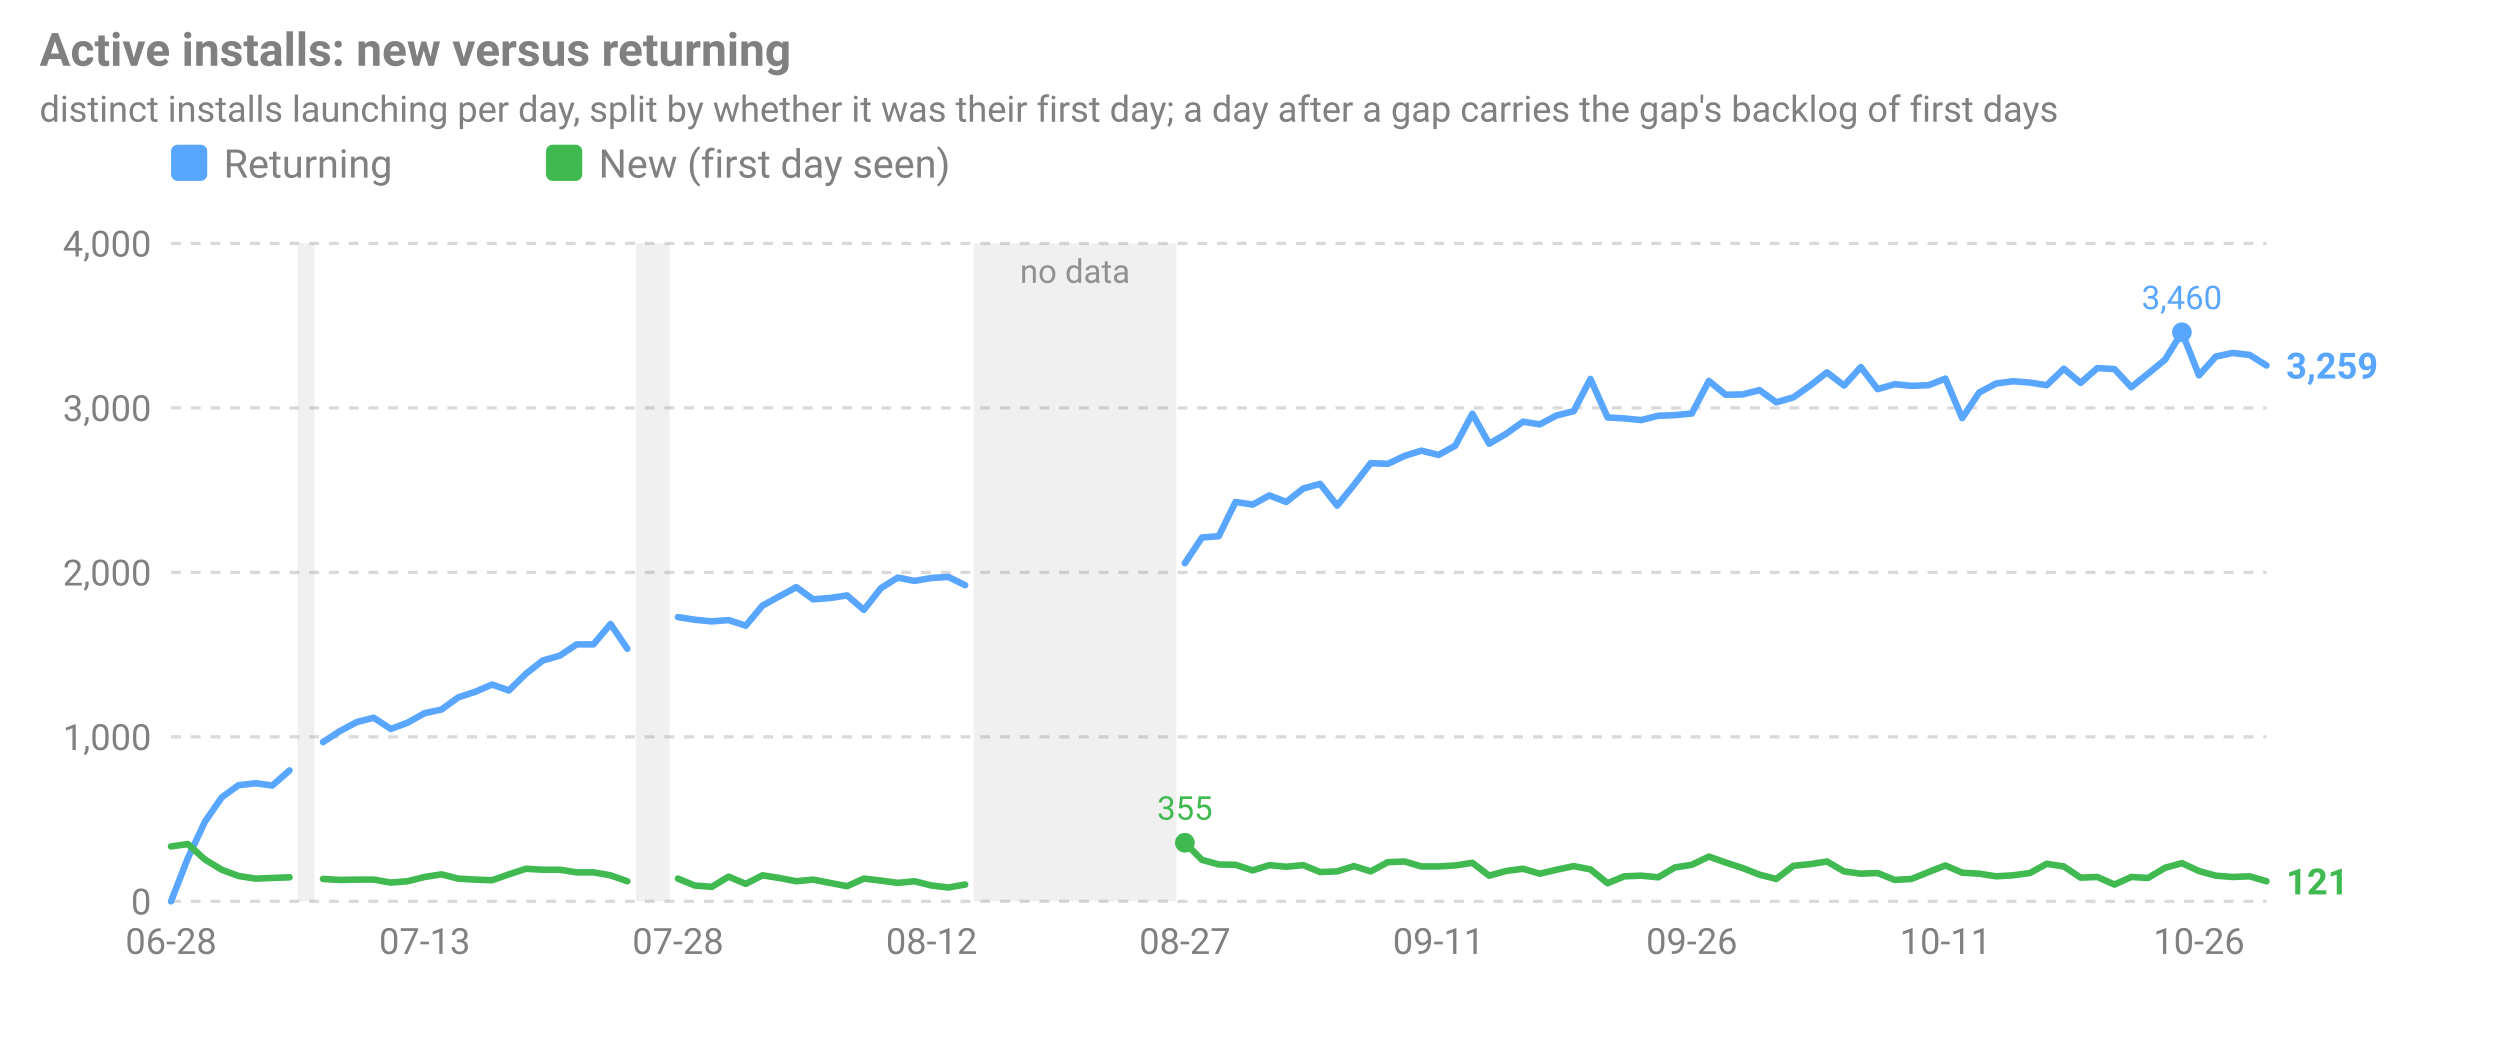
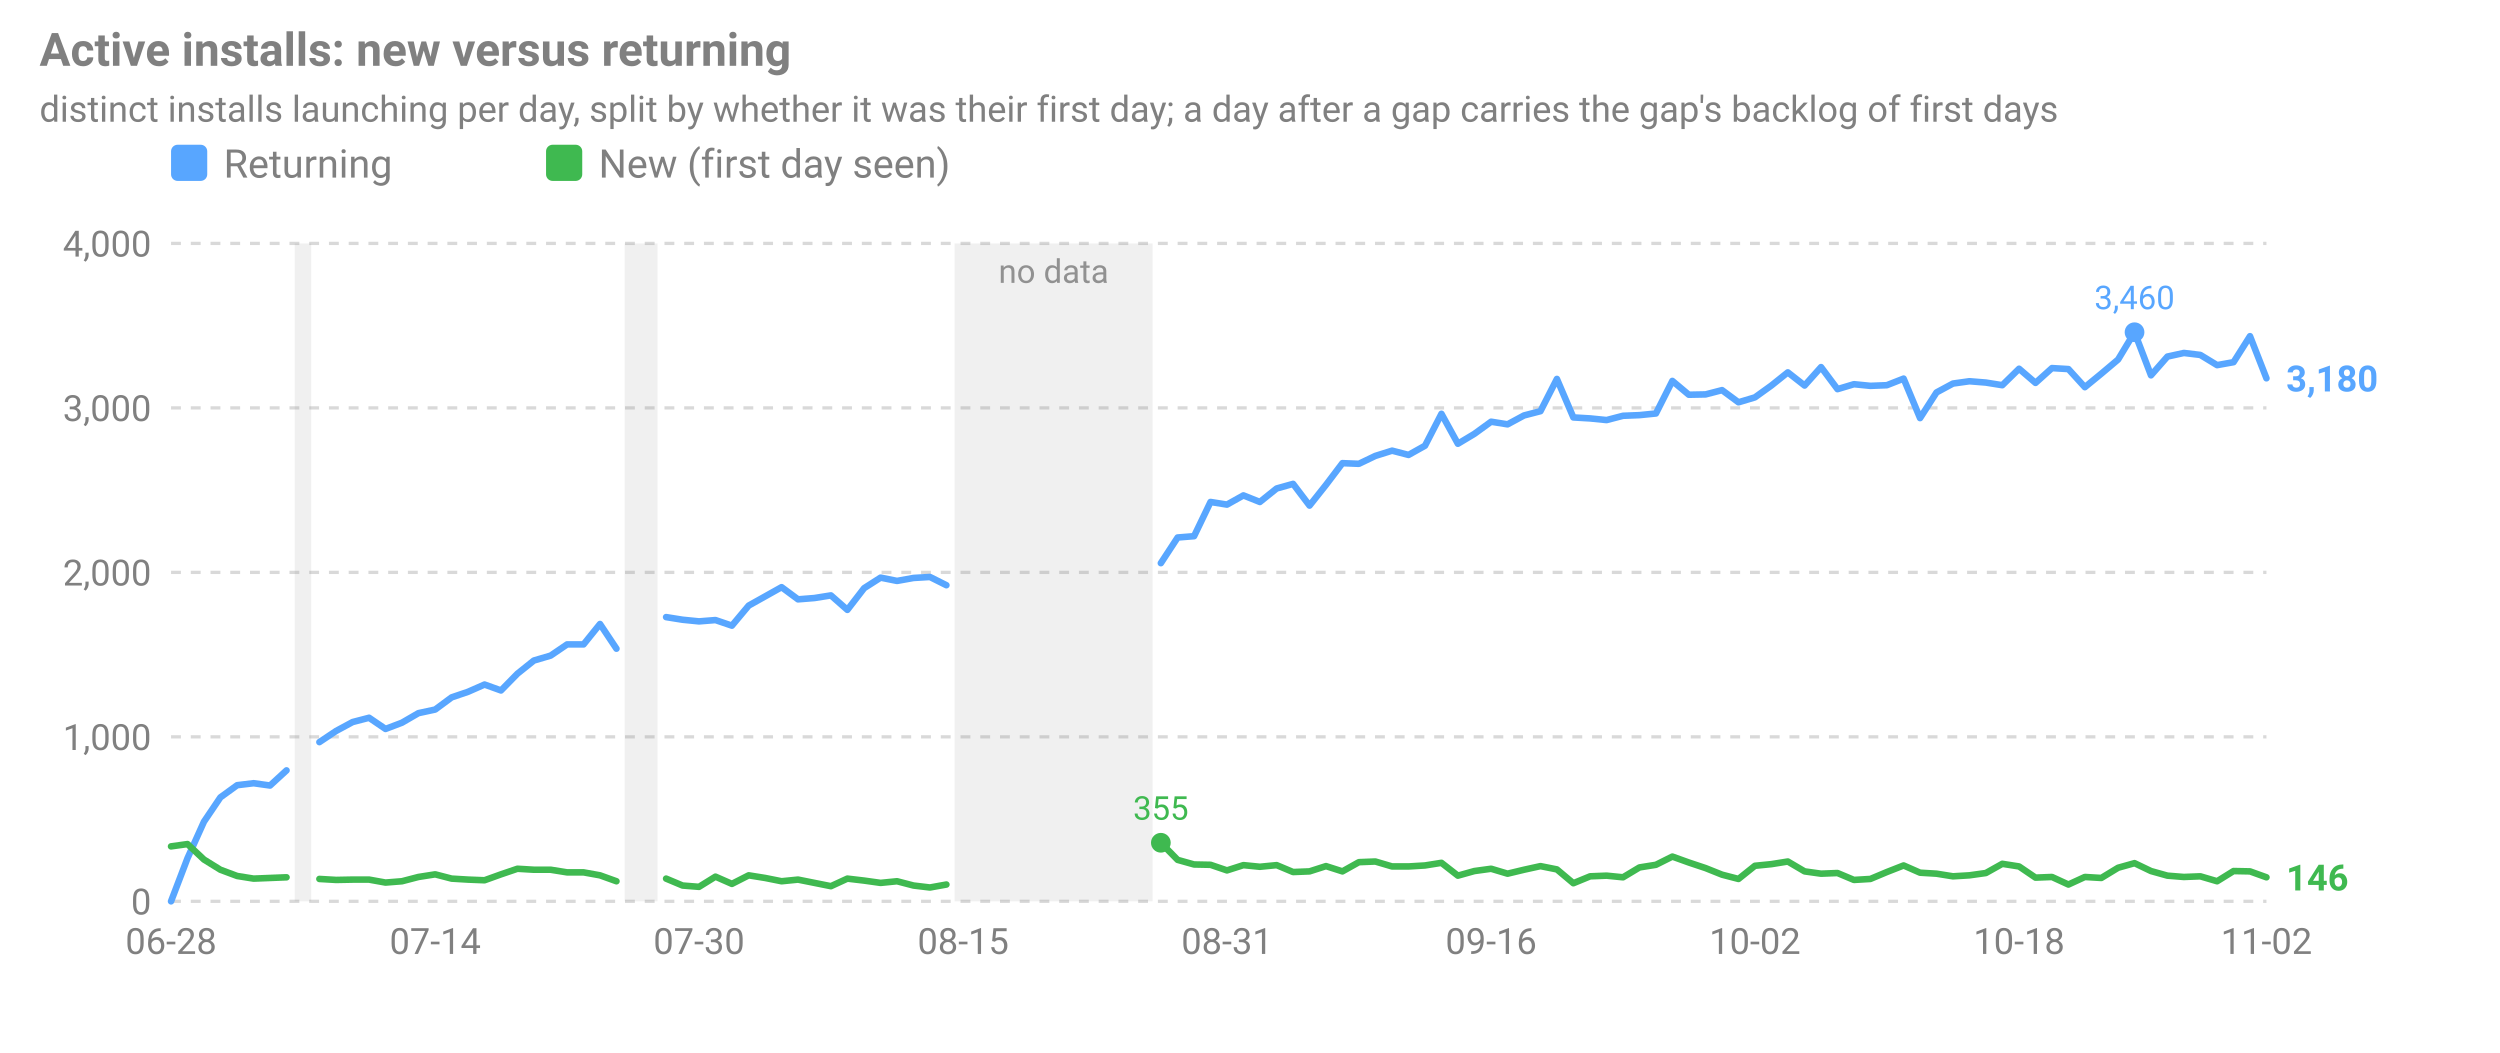
- <svg xmlns="http://www.w3.org/2000/svg" width="760" height="320" viewBox="0 0 760 320" role="img" aria-label="Active installs: new versus returning" data-chart="{&quot;bottom&quot;:274,&quot;labels&quot;:[&quot;06-28&quot;,&quot;06-29&quot;,&quot;06-30&quot;,&quot;07-01&quot;,&quot;07-02&quot;,&quot;07-03&quot;,&quot;07-04&quot;,&quot;07-05&quot;,&quot;07-06&quot;,&quot;07-07&quot;,&quot;07-08&quot;,&quot;07-09&quot;,&quot;07-10&quot;,&quot;07-11&quot;,&quot;07-12&quot;,&quot;07-13&quot;,&quot;07-14&quot;,&quot;07-15&quot;,&quot;07-16&quot;,&quot;07-17&quot;,&quot;07-18&quot;,&quot;07-19&quot;,&quot;07-20&quot;,&quot;07-21&quot;,&quot;07-22&quot;,&quot;07-23&quot;,&quot;07-24&quot;,&quot;07-25&quot;,&quot;07-26&quot;,&quot;07-27&quot;,&quot;07-28&quot;,&quot;07-29&quot;,&quot;07-30&quot;,&quot;07-31&quot;,&quot;08-01&quot;,&quot;08-02&quot;,&quot;08-03&quot;,&quot;08-04&quot;,&quot;08-05&quot;,&quot;08-06&quot;,&quot;08-07&quot;,&quot;08-08&quot;,&quot;08-09&quot;,&quot;08-10&quot;,&quot;08-11&quot;,&quot;08-12&quot;,&quot;08-13&quot;,&quot;08-14&quot;,&quot;08-15&quot;,&quot;08-16&quot;,&quot;08-17&quot;,&quot;08-18&quot;,&quot;08-19&quot;,&quot;08-20&quot;,&quot;08-21&quot;,&quot;08-22&quot;,&quot;08-23&quot;,&quot;08-24&quot;,&quot;08-25&quot;,&quot;08-26&quot;,&quot;08-27&quot;,&quot;08-28&quot;,&quot;08-29&quot;,&quot;08-30&quot;,&quot;08-31&quot;,&quot;09-01&quot;,&quot;09-02&quot;,&quot;09-03&quot;,&quot;09-04&quot;,&quot;09-05&quot;,&quot;09-06&quot;,&quot;09-07&quot;,&quot;09-08&quot;,&quot;09-09&quot;,&quot;09-10&quot;,&quot;09-11&quot;,&quot;09-12&quot;,&quot;09-13&quot;,&quot;09-14&quot;,&quot;09-15&quot;,&quot;09-16&quot;,&quot;09-17&quot;,&quot;09-18&quot;,&quot;09-19&quot;,&quot;09-20&quot;,&quot;09-21&quot;,&quot;09-22&quot;,&quot;09-23&quot;,&quot;09-24&quot;,&quot;09-25&quot;,&quot;09-26&quot;,&quot;09-27&quot;,&quot;09-28&quot;,&quot;09-29&quot;,&quot;09-30&quot;,&quot;10-01&quot;,&quot;10-02&quot;,&quot;10-03&quot;,&quot;10-04&quot;,&quot;10-05&quot;,&quot;10-06&quot;,&quot;10-07&quot;,&quot;10-08&quot;,&quot;10-09&quot;,&quot;10-10&quot;,&quot;10-11&quot;,&quot;10-12&quot;,&quot;10-13&quot;,&quot;10-14&quot;,&quot;10-15&quot;,&quot;10-16&quot;,&quot;10-17&quot;,&quot;10-18&quot;,&quot;10-19&quot;,&quot;10-20&quot;,&quot;10-21&quot;,&quot;10-22&quot;,&quot;10-23&quot;,&quot;10-24&quot;,&quot;10-25&quot;,&quot;10-26&quot;,&quot;10-27&quot;,&quot;10-28&quot;,&quot;10-29&quot;,&quot;10-30&quot;],&quot;series&quot;:[{&quot;color&quot;:&quot;#58a6ff&quot;,&quot;name&quot;:&quot;Returning&quot;,&quot;values&quot;:[&quot;0&quot;,&quot;261&quot;,&quot;485&quot;,&quot;631&quot;,&quot;706&quot;,&quot;719&quot;,&quot;703&quot;,&quot;796&quot;,null,&quot;968&quot;,&quot;1,037&quot;,&quot;1,090&quot;,&quot;1,117&quot;,&quot;1,048&quot;,&quot;1,086&quot;,&quot;1,144&quot;,&quot;1,166&quot;,&quot;1,240&quot;,&quot;1,273&quot;,&quot;1,318&quot;,&quot;1,281&quot;,&quot;1,385&quot;,&quot;1,463&quot;,&quot;1,494&quot;,&quot;1,561&quot;,&quot;1,562&quot;,&quot;1,686&quot;,&quot;1,535&quot;,null,null,&quot;1,727&quot;,&quot;1,711&quot;,&quot;1,702&quot;,&quot;1,710&quot;,&quot;1,676&quot;,&quot;1,798&quot;,&quot;1,854&quot;,&quot;1,910&quot;,&quot;1,835&quot;,&quot;1,844&quot;,&quot;1,860&quot;,&quot;1,771&quot;,&quot;1,904&quot;,&quot;1,968&quot;,&quot;1,947&quot;,&quot;1,966&quot;,&quot;1,972&quot;,&quot;1,922&quot;,null,null,null,null,null,null,null,null,null,null,null,null,&quot;2,057&quot;,&quot;2,212&quot;,&quot;2,220&quot;,&quot;2,429&quot;,&quot;2,411&quot;,&quot;2,469&quot;,&quot;2,429&quot;,&quot;2,510&quot;,&quot;2,538&quot;,&quot;2,407&quot;,&quot;2,533&quot;,&quot;2,664&quot;,&quot;2,660&quot;,&quot;2,708&quot;,&quot;2,740&quot;,&quot;2,714&quot;,&quot;2,771&quot;,&quot;2,965&quot;,&quot;2,781&quot;,&quot;2,842&quot;,&quot;2,915&quot;,&quot;2,901&quot;,&quot;2,953&quot;,&quot;2,981&quot;,&quot;3,176&quot;,&quot;2,942&quot;,&quot;2,937&quot;,&quot;2,927&quot;,&quot;2,951&quot;,&quot;2,955&quot;,&quot;2,967&quot;,&quot;3,164&quot;,&quot;3,080&quot;,&quot;3,082&quot;,&quot;3,108&quot;,&quot;3,034&quot;,&quot;3,065&quot;,&quot;3,135&quot;,&quot;3,217&quot;,&quot;3,137&quot;,&quot;3,248&quot;,&quot;3,113&quot;,&quot;3,144&quot;,&quot;3,133&quot;,&quot;3,138&quot;,&quot;3,178&quot;,&quot;2,939&quot;,&quot;3,093&quot;,&quot;3,148&quot;,&quot;3,161&quot;,&quot;3,154&quot;,&quot;3,138&quot;,&quot;3,238&quot;,&quot;3,152&quot;,&quot;3,241&quot;,&quot;3,235&quot;,&quot;3,126&quot;,&quot;3,208&quot;,&quot;3,294&quot;,&quot;3,460&quot;,&quot;3,198&quot;,&quot;3,311&quot;,&quot;3,333&quot;,&quot;3,321&quot;,&quot;3,259&quot;],&quot;y&quot;:[274.0,260.9,249.8,242.4,238.7,238.1,238.8,234.2,null,225.6,222.2,219.5,218.2,221.6,219.7,216.8,215.7,212.0,210.3,208.1,209.9,204.8,200.8,199.3,195.9,195.9,189.7,197.2,null,null,187.6,188.4,188.9,188.5,190.2,184.1,181.3,178.5,182.2,181.8,181.0,185.4,178.8,175.6,176.6,175.7,175.4,177.9,null,null,null,null,null,null,null,null,null,null,null,null,171.2,163.4,163.0,152.6,153.4,150.6,152.6,148.5,147.1,153.7,147.4,140.8,141.0,138.6,137.0,138.3,135.5,125.8,134.9,131.9,128.2,129.0,126.3,125.0,115.2,126.9,127.2,127.7,126.4,126.2,125.7,115.8,120.0,119.9,118.6,122.3,120.8,117.2,113.2,117.2,111.6,118.3,116.8,117.3,117.1,115.1,127.1,119.3,116.6,115.9,116.3,117.1,112.1,116.4,111.9,112.2,117.7,113.6,109.3,101.0,114.1,108.4,107.3,107.9,111.1]},{&quot;color&quot;:&quot;#3fb950&quot;,&quot;name&quot;:&quot;New (first day seen)&quot;,&quot;values&quot;:[&quot;334&quot;,&quot;348&quot;,&quot;254&quot;,&quot;191&quot;,&quot;154&quot;,&quot;138&quot;,&quot;143&quot;,&quot;146&quot;,null,&quot;136&quot;,&quot;130&quot;,&quot;132&quot;,&quot;132&quot;,&quot;114&quot;,&quot;121&quot;,&quot;148&quot;,&quot;164&quot;,&quot;138&quot;,&quot;132&quot;,&quot;128&quot;,&quot;164&quot;,&quot;198&quot;,&quot;193&quot;,&quot;192&quot;,&quot;175&quot;,&quot;176&quot;,&quot;157&quot;,&quot;123&quot;,null,null,&quot;138&quot;,&quot;95&quot;,&quot;89&quot;,&quot;150&quot;,&quot;106&quot;,&quot;158&quot;,&quot;142&quot;,&quot;121&quot;,&quot;131&quot;,&quot;112&quot;,&quot;92&quot;,&quot;139&quot;,&quot;126&quot;,&quot;111&quot;,&quot;122&quot;,&quot;96&quot;,&quot;84&quot;,&quot;103&quot;,null,null,null,null,null,null,null,null,null,null,null,null,&quot;355&quot;,&quot;253&quot;,&quot;225&quot;,&quot;222&quot;,&quot;187&quot;,&quot;220&quot;,&quot;210&quot;,&quot;220&quot;,&quot;179&quot;,&quot;181&quot;,&quot;214&quot;,&quot;183&quot;,&quot;237&quot;,&quot;241&quot;,&quot;211&quot;,&quot;213&quot;,&quot;217&quot;,&quot;234&quot;,&quot;155&quot;,&quot;184&quot;,&quot;199&quot;,&quot;168&quot;,&quot;191&quot;,&quot;214&quot;,&quot;194&quot;,&quot;110&quot;,&quot;151&quot;,&quot;156&quot;,&quot;146&quot;,&quot;206&quot;,&quot;223&quot;,&quot;273&quot;,&quot;236&quot;,&quot;203&quot;,&quot;161&quot;,&quot;136&quot;,&quot;216&quot;,&quot;226&quot;,&quot;243&quot;,&quot;182&quot;,&quot;168&quot;,&quot;171&quot;,&quot;130&quot;,&quot;136&quot;,&quot;177&quot;,&quot;217&quot;,&quot;174&quot;,&quot;168&quot;,&quot;151&quot;,&quot;157&quot;,&quot;172&quot;,&quot;228&quot;,&quot;213&quot;,&quot;144&quot;,&quot;148&quot;,&quot;103&quot;,&quot;147&quot;,&quot;143&quot;,&quot;204&quot;,&quot;232&quot;,&quot;185&quot;,&quot;155&quot;,&quot;148&quot;,&quot;151&quot;,&quot;121&quot;],&quot;y&quot;:[257.3,256.6,261.3,264.4,266.3,267.1,266.9,266.7,null,267.2,267.5,267.4,267.4,268.3,267.9,266.6,265.8,267.1,267.4,267.6,265.8,264.1,264.4,264.4,265.2,265.2,266.1,267.9,null,null,267.1,269.2,269.6,266.5,268.7,266.1,266.9,267.9,267.4,268.4,269.4,267.1,267.7,268.4,267.9,269.2,269.8,268.9,null,null,null,null,null,null,null,null,null,null,null,null,256.2,261.4,262.8,262.9,264.6,263.0,263.5,263.0,265.1,264.9,263.3,264.9,262.1,261.9,263.4,263.4,263.1,262.3,266.2,264.8,264.1,265.6,264.4,263.3,264.3,268.5,266.4,266.2,266.7,263.7,262.9,260.4,262.2,263.9,265.9,267.2,263.2,262.7,261.9,264.9,265.6,265.4,267.5,267.2,265.1,263.1,265.3,265.6,266.4,266.1,265.4,262.6,263.4,266.8,266.6,268.9,266.6,266.9,263.8,262.4,264.8,266.2,266.6,266.4,267.9]}],&quot;top&quot;:74,&quot;type&quot;:&quot;lines&quot;,&quot;x&quot;:[52.0,57.1,62.3,67.4,72.5,77.7,82.8,88.0,93.1,98.2,103.4,108.5,113.6,118.8,123.9,129.1,134.2,139.3,144.5,149.6,154.7,159.9,165.0,170.2,175.3,180.4,185.6,190.7,195.8,201.0,206.1,211.2,216.4,221.5,226.7,231.8,236.9,242.1,247.2,252.3,257.5,262.6,267.8,272.9,278.0,283.2,288.3,293.4,298.6,303.7,308.9,314.0,319.1,324.3,329.4,334.5,339.7,344.8,350.0,355.1,360.2,365.4,370.5,375.6,380.8,385.9,391.0,396.2,401.3,406.5,411.6,416.7,421.9,427.0,432.1,437.3,442.4,447.6,452.7,457.8,463.0,468.1,473.2,478.4,483.5,488.7,493.8,498.9,504.1,509.2,514.3,519.5,524.6,529.8,534.9,540.0,545.2,550.3,555.4,560.6,565.7,570.8,576.0,581.1,586.3,591.4,596.5,601.7,606.8,611.9,617.1,622.2,627.4,632.5,637.6,642.8,647.9,653.0,658.2,663.3,668.5,673.6,678.7,683.9,689.0]}">
+ <svg xmlns="http://www.w3.org/2000/svg" width="760" height="320" viewBox="0 0 760 320" role="img" aria-label="Active installs: new versus returning" data-chart="{&quot;bottom&quot;:274,&quot;labels&quot;:[&quot;06-28&quot;,&quot;06-29&quot;,&quot;06-30&quot;,&quot;07-01&quot;,&quot;07-02&quot;,&quot;07-03&quot;,&quot;07-04&quot;,&quot;07-05&quot;,&quot;07-06&quot;,&quot;07-07&quot;,&quot;07-08&quot;,&quot;07-09&quot;,&quot;07-10&quot;,&quot;07-11&quot;,&quot;07-12&quot;,&quot;07-13&quot;,&quot;07-14&quot;,&quot;07-15&quot;,&quot;07-16&quot;,&quot;07-17&quot;,&quot;07-18&quot;,&quot;07-19&quot;,&quot;07-20&quot;,&quot;07-21&quot;,&quot;07-22&quot;,&quot;07-23&quot;,&quot;07-24&quot;,&quot;07-25&quot;,&quot;07-26&quot;,&quot;07-27&quot;,&quot;07-28&quot;,&quot;07-29&quot;,&quot;07-30&quot;,&quot;07-31&quot;,&quot;08-01&quot;,&quot;08-02&quot;,&quot;08-03&quot;,&quot;08-04&quot;,&quot;08-05&quot;,&quot;08-06&quot;,&quot;08-07&quot;,&quot;08-08&quot;,&quot;08-09&quot;,&quot;08-10&quot;,&quot;08-11&quot;,&quot;08-12&quot;,&quot;08-13&quot;,&quot;08-14&quot;,&quot;08-15&quot;,&quot;08-16&quot;,&quot;08-17&quot;,&quot;08-18&quot;,&quot;08-19&quot;,&quot;08-20&quot;,&quot;08-21&quot;,&quot;08-22&quot;,&quot;08-23&quot;,&quot;08-24&quot;,&quot;08-25&quot;,&quot;08-26&quot;,&quot;08-27&quot;,&quot;08-28&quot;,&quot;08-29&quot;,&quot;08-30&quot;,&quot;08-31&quot;,&quot;09-01&quot;,&quot;09-02&quot;,&quot;09-03&quot;,&quot;09-04&quot;,&quot;09-05&quot;,&quot;09-06&quot;,&quot;09-07&quot;,&quot;09-08&quot;,&quot;09-09&quot;,&quot;09-10&quot;,&quot;09-11&quot;,&quot;09-12&quot;,&quot;09-13&quot;,&quot;09-14&quot;,&quot;09-15&quot;,&quot;09-16&quot;,&quot;09-17&quot;,&quot;09-18&quot;,&quot;09-19&quot;,&quot;09-20&quot;,&quot;09-21&quot;,&quot;09-22&quot;,&quot;09-23&quot;,&quot;09-24&quot;,&quot;09-25&quot;,&quot;09-26&quot;,&quot;09-27&quot;,&quot;09-28&quot;,&quot;09-29&quot;,&quot;09-30&quot;,&quot;10-01&quot;,&quot;10-02&quot;,&quot;10-03&quot;,&quot;10-04&quot;,&quot;10-05&quot;,&quot;10-06&quot;,&quot;10-07&quot;,&quot;10-08&quot;,&quot;10-09&quot;,&quot;10-10&quot;,&quot;10-11&quot;,&quot;10-12&quot;,&quot;10-13&quot;,&quot;10-14&quot;,&quot;10-15&quot;,&quot;10-16&quot;,&quot;10-17&quot;,&quot;10-18&quot;,&quot;10-19&quot;,&quot;10-20&quot;,&quot;10-21&quot;,&quot;10-22&quot;,&quot;10-23&quot;,&quot;10-24&quot;,&quot;10-25&quot;,&quot;10-26&quot;,&quot;10-27&quot;,&quot;10-28&quot;,&quot;10-29&quot;,&quot;10-30&quot;,&quot;10-31&quot;,&quot;11-01&quot;,&quot;11-02&quot;],&quot;series&quot;:[{&quot;color&quot;:&quot;#58a6ff&quot;,&quot;name&quot;:&quot;Returning&quot;,&quot;values&quot;:[&quot;0&quot;,&quot;261&quot;,&quot;485&quot;,&quot;631&quot;,&quot;706&quot;,&quot;719&quot;,&quot;703&quot;,&quot;796&quot;,null,&quot;968&quot;,&quot;1,037&quot;,&quot;1,090&quot;,&quot;1,117&quot;,&quot;1,048&quot;,&quot;1,086&quot;,&quot;1,144&quot;,&quot;1,166&quot;,&quot;1,240&quot;,&quot;1,273&quot;,&quot;1,318&quot;,&quot;1,281&quot;,&quot;1,385&quot;,&quot;1,463&quot;,&quot;1,494&quot;,&quot;1,561&quot;,&quot;1,562&quot;,&quot;1,686&quot;,&quot;1,535&quot;,null,null,&quot;1,727&quot;,&quot;1,711&quot;,&quot;1,702&quot;,&quot;1,710&quot;,&quot;1,676&quot;,&quot;1,798&quot;,&quot;1,854&quot;,&quot;1,910&quot;,&quot;1,835&quot;,&quot;1,844&quot;,&quot;1,860&quot;,&quot;1,771&quot;,&quot;1,904&quot;,&quot;1,968&quot;,&quot;1,947&quot;,&quot;1,966&quot;,&quot;1,972&quot;,&quot;1,922&quot;,null,null,null,null,null,null,null,null,null,null,null,null,&quot;2,057&quot;,&quot;2,212&quot;,&quot;2,220&quot;,&quot;2,429&quot;,&quot;2,411&quot;,&quot;2,469&quot;,&quot;2,429&quot;,&quot;2,510&quot;,&quot;2,538&quot;,&quot;2,407&quot;,&quot;2,533&quot;,&quot;2,664&quot;,&quot;2,660&quot;,&quot;2,708&quot;,&quot;2,740&quot;,&quot;2,714&quot;,&quot;2,771&quot;,&quot;2,965&quot;,&quot;2,781&quot;,&quot;2,842&quot;,&quot;2,915&quot;,&quot;2,901&quot;,&quot;2,953&quot;,&quot;2,981&quot;,&quot;3,176&quot;,&quot;2,942&quot;,&quot;2,937&quot;,&quot;2,927&quot;,&quot;2,951&quot;,&quot;2,955&quot;,&quot;2,967&quot;,&quot;3,164&quot;,&quot;3,080&quot;,&quot;3,082&quot;,&quot;3,108&quot;,&quot;3,034&quot;,&quot;3,065&quot;,&quot;3,135&quot;,&quot;3,217&quot;,&quot;3,137&quot;,&quot;3,248&quot;,&quot;3,113&quot;,&quot;3,144&quot;,&quot;3,133&quot;,&quot;3,138&quot;,&quot;3,178&quot;,&quot;2,939&quot;,&quot;3,093&quot;,&quot;3,148&quot;,&quot;3,161&quot;,&quot;3,154&quot;,&quot;3,138&quot;,&quot;3,238&quot;,&quot;3,152&quot;,&quot;3,241&quot;,&quot;3,235&quot;,&quot;3,126&quot;,&quot;3,208&quot;,&quot;3,294&quot;,&quot;3,460&quot;,&quot;3,198&quot;,&quot;3,311&quot;,&quot;3,333&quot;,&quot;3,321&quot;,&quot;3,260&quot;,&quot;3,279&quot;,&quot;3,437&quot;,&quot;3,180&quot;],&quot;y&quot;:[274.0,260.9,249.8,242.4,238.7,238.1,238.8,234.2,null,225.6,222.2,219.5,218.2,221.6,219.7,216.8,215.7,212.0,210.3,208.1,209.9,204.8,200.8,199.3,195.9,195.9,189.7,197.2,null,null,187.6,188.4,188.9,188.5,190.2,184.1,181.3,178.5,182.2,181.8,181.0,185.4,178.8,175.6,176.6,175.7,175.4,177.9,null,null,null,null,null,null,null,null,null,null,null,null,171.2,163.4,163.0,152.6,153.4,150.6,152.6,148.5,147.1,153.7,147.4,140.8,141.0,138.6,137.0,138.3,135.5,125.8,134.9,131.9,128.2,129.0,126.3,125.0,115.2,126.9,127.2,127.7,126.4,126.2,125.7,115.8,120.0,119.9,118.6,122.3,120.8,117.2,113.2,117.2,111.6,118.3,116.8,117.3,117.1,115.1,127.1,119.3,116.6,115.9,116.3,117.1,112.1,116.4,111.9,112.2,117.7,113.6,109.3,101.0,114.1,108.4,107.3,107.9,111.0,110.1,102.2,115.0]},{&quot;color&quot;:&quot;#3fb950&quot;,&quot;name&quot;:&quot;New (first day seen)&quot;,&quot;values&quot;:[&quot;334&quot;,&quot;348&quot;,&quot;254&quot;,&quot;191&quot;,&quot;154&quot;,&quot;138&quot;,&quot;143&quot;,&quot;146&quot;,null,&quot;136&quot;,&quot;130&quot;,&quot;132&quot;,&quot;132&quot;,&quot;114&quot;,&quot;121&quot;,&quot;148&quot;,&quot;164&quot;,&quot;138&quot;,&quot;132&quot;,&quot;128&quot;,&quot;164&quot;,&quot;198&quot;,&quot;193&quot;,&quot;192&quot;,&quot;175&quot;,&quot;176&quot;,&quot;157&quot;,&quot;123&quot;,null,null,&quot;138&quot;,&quot;95&quot;,&quot;89&quot;,&quot;150&quot;,&quot;106&quot;,&quot;158&quot;,&quot;142&quot;,&quot;121&quot;,&quot;131&quot;,&quot;112&quot;,&quot;92&quot;,&quot;139&quot;,&quot;126&quot;,&quot;111&quot;,&quot;122&quot;,&quot;96&quot;,&quot;84&quot;,&quot;103&quot;,null,null,null,null,null,null,null,null,null,null,null,null,&quot;355&quot;,&quot;253&quot;,&quot;225&quot;,&quot;222&quot;,&quot;187&quot;,&quot;220&quot;,&quot;210&quot;,&quot;220&quot;,&quot;179&quot;,&quot;181&quot;,&quot;214&quot;,&quot;183&quot;,&quot;237&quot;,&quot;241&quot;,&quot;211&quot;,&quot;213&quot;,&quot;217&quot;,&quot;234&quot;,&quot;155&quot;,&quot;184&quot;,&quot;199&quot;,&quot;168&quot;,&quot;191&quot;,&quot;214&quot;,&quot;194&quot;,&quot;110&quot;,&quot;151&quot;,&quot;156&quot;,&quot;146&quot;,&quot;206&quot;,&quot;223&quot;,&quot;273&quot;,&quot;236&quot;,&quot;203&quot;,&quot;161&quot;,&quot;136&quot;,&quot;216&quot;,&quot;226&quot;,&quot;243&quot;,&quot;182&quot;,&quot;168&quot;,&quot;171&quot;,&quot;130&quot;,&quot;136&quot;,&quot;177&quot;,&quot;217&quot;,&quot;174&quot;,&quot;168&quot;,&quot;151&quot;,&quot;157&quot;,&quot;172&quot;,&quot;228&quot;,&quot;213&quot;,&quot;144&quot;,&quot;148&quot;,&quot;103&quot;,&quot;147&quot;,&quot;143&quot;,&quot;204&quot;,&quot;232&quot;,&quot;185&quot;,&quot;155&quot;,&quot;148&quot;,&quot;151&quot;,&quot;122&quot;,&quot;184&quot;,&quot;183&quot;,&quot;146&quot;],&quot;y&quot;:[257.3,256.6,261.3,264.4,266.3,267.1,266.9,266.7,null,267.2,267.5,267.4,267.4,268.3,267.9,266.6,265.8,267.1,267.4,267.6,265.8,264.1,264.4,264.4,265.2,265.2,266.1,267.9,null,null,267.1,269.2,269.6,266.5,268.7,266.1,266.9,267.9,267.4,268.4,269.4,267.1,267.7,268.4,267.9,269.2,269.8,268.9,null,null,null,null,null,null,null,null,null,null,null,null,256.2,261.4,262.8,262.9,264.6,263.0,263.5,263.0,265.1,264.9,263.3,264.9,262.1,261.9,263.4,263.4,263.1,262.3,266.2,264.8,264.1,265.6,264.4,263.3,264.3,268.5,266.4,266.2,266.7,263.7,262.9,260.4,262.2,263.9,265.9,267.2,263.2,262.7,261.9,264.9,265.6,265.4,267.5,267.2,265.1,263.1,265.3,265.6,266.4,266.1,265.4,262.6,263.4,266.8,266.6,268.9,266.6,266.9,263.8,262.4,264.8,266.2,266.6,266.4,267.9,264.8,264.9,266.7]}],&quot;top&quot;:74,&quot;type&quot;:&quot;lines&quot;,&quot;x&quot;:[52.0,57.0,62.0,67.0,72.1,77.1,82.1,87.1,92.1,97.1,102.2,107.2,112.2,117.2,122.2,127.2,132.3,137.3,142.3,147.3,152.3,157.3,162.3,167.4,172.4,177.4,182.4,187.4,192.4,197.5,202.5,207.5,212.5,217.5,222.5,227.6,232.6,237.6,242.6,247.6,252.6,257.6,262.7,267.7,272.7,277.7,282.7,287.7,292.8,297.8,302.8,307.8,312.8,317.8,322.9,327.9,332.9,337.9,342.9,347.9,352.9,358.0,363.0,368.0,373.0,378.0,383.0,388.1,393.1,398.1,403.1,408.1,413.1,418.1,423.2,428.2,433.2,438.2,443.2,448.2,453.3,458.3,463.3,468.3,473.3,478.3,483.4,488.4,493.4,498.4,503.4,508.4,513.4,518.5,523.5,528.5,533.5,538.5,543.5,548.6,553.6,558.6,563.6,568.6,573.6,578.7,583.7,588.7,593.7,598.7,603.7,608.7,613.8,618.8,623.8,628.8,633.8,638.8,643.9,648.9,653.9,658.9,663.9,668.9,674.0,679.0,684.0,689.0]}">
  <style>
  text{font-family:-apple-system,BlinkMacSystemFont,'Segoe UI',Roboto,Helvetica,Arial,sans-serif}
  .grid{stroke:#808080;stroke-opacity:.3;stroke-width:1}
  .axis{stroke:#808080;stroke-width:1}
  .lbl{fill:#808080;font-size:12px}
  .val{fill:#808080;font-size:12px;font-weight:600}
  .title{fill:#808080;font-size:14px;font-weight:700}
  .sub{fill:#808080;font-size:11px}
  .gap{fill:#808080;opacity:.12}
  .gaplbl{fill:#808080;font-size:10px;opacity:.85}
  .ico{fill:#808080}
  .t1{fill:#e3b341}
  .t2{fill:#d29922}
  .t3{fill:#b7860b}
  .t4{fill:#946f0f}
</style>
  <text x="12" y="20" class="title">Active installs: new versus returning</text>
  <text x="12" y="37" class="sub">distinct installs launching per day, split by whether it was their first day; a day after a gap carries the gap's backlog of first days</text>
-   <rect x="90.5" y="74" width="5.1" height="200" class="gap" />
-   <rect x="193.3" y="74" width="10.3" height="200" class="gap" />
-   <rect x="296.0" y="74" width="61.6" height="200" class="gap" />
-   <text x="326.8" y="86" class="gaplbl" text-anchor="middle">no data</text>
+   <rect x="89.6" y="74" width="5.0" height="200" class="gap" />
+   <rect x="189.9" y="74" width="10.0" height="200" class="gap" />
+   <rect x="290.2" y="74" width="60.2" height="200" class="gap" />
+   <text x="320.3" y="86" class="gaplbl" text-anchor="middle">no data</text>
  <line x1="52" y1="274.0" x2="689" y2="274.0" class="grid" stroke-dasharray="3 3" />
  <text x="46" y="278.0" class="sub" text-anchor="end">0</text>
  <line x1="52" y1="224.0" x2="689" y2="224.0" class="grid" stroke-dasharray="3 3" />
  <text x="46" y="228.0" class="sub" text-anchor="end">1,000</text>
  <line x1="52" y1="174.0" x2="689" y2="174.0" class="grid" stroke-dasharray="3 3" />
  <text x="46" y="178.0" class="sub" text-anchor="end">2,000</text>
  <line x1="52" y1="124.0" x2="689" y2="124.0" class="grid" stroke-dasharray="3 3" />
  <text x="46" y="128.0" class="sub" text-anchor="end">3,000</text>
  <line x1="52" y1="74.0" x2="689" y2="74.0" class="grid" stroke-dasharray="3 3" />
  <text x="46" y="78.0" class="sub" text-anchor="end">4,000</text>
  <text x="52.0" y="290" class="sub" text-anchor="middle">06-28</text>
-   <text x="129.1" y="290" class="sub" text-anchor="middle">07-13</text>
-   <text x="206.1" y="290" class="sub" text-anchor="middle">07-28</text>
-   <text x="283.2" y="290" class="sub" text-anchor="middle">08-12</text>
-   <text x="360.2" y="290" class="sub" text-anchor="middle">08-27</text>
-   <text x="437.3" y="290" class="sub" text-anchor="middle">09-11</text>
-   <text x="514.3" y="290" class="sub" text-anchor="middle">09-26</text>
-   <text x="591.4" y="290" class="sub" text-anchor="middle">10-11</text>
-   <text x="668.5" y="290" class="sub" text-anchor="middle">10-26</text>
-   <polyline points="52.0,274.0 57.1,260.9 62.3,249.8 67.4,242.4 72.5,238.7 77.7,238.1 82.8,238.8 88.0,234.2" fill="none" stroke="#58a6ff" stroke-width="2" stroke-linejoin="round" stroke-linecap="round" />
-   <polyline points="98.2,225.6 103.4,222.2 108.5,219.5 113.6,218.2 118.8,221.6 123.9,219.7 129.1,216.8 134.2,215.7 139.3,212.0 144.5,210.3 149.6,208.1 154.7,209.9 159.9,204.8 165.0,200.8 170.2,199.3 175.3,195.9 180.4,195.9 185.6,189.7 190.7,197.2" fill="none" stroke="#58a6ff" stroke-width="2" stroke-linejoin="round" stroke-linecap="round" />
-   <polyline points="206.1,187.6 211.2,188.4 216.4,188.9 221.5,188.5 226.7,190.2 231.8,184.1 236.9,181.3 242.1,178.5 247.2,182.2 252.3,181.8 257.5,181.0 262.6,185.4 267.8,178.8 272.9,175.6 278.0,176.6 283.2,175.7 288.3,175.4 293.4,177.9" fill="none" stroke="#58a6ff" stroke-width="2" stroke-linejoin="round" stroke-linecap="round" />
-   <polyline points="360.2,171.2 365.4,163.4 370.5,163.0 375.6,152.6 380.8,153.4 385.9,150.6 391.0,152.6 396.2,148.5 401.3,147.1 406.5,153.7 411.6,147.4 416.7,140.8 421.9,141.0 427.0,138.6 432.1,137.0 437.3,138.3 442.4,135.5 447.6,125.8 452.7,134.9 457.8,131.9 463.0,128.2 468.1,129.0 473.2,126.3 478.4,125.0 483.5,115.2 488.7,126.9 493.8,127.2 498.9,127.7 504.1,126.4 509.2,126.2 514.3,125.7 519.5,115.8 524.6,120.0 529.8,119.9 534.9,118.6 540.0,122.3 545.2,120.8 550.3,117.2 555.4,113.2 560.6,117.2 565.7,111.6 570.8,118.3 576.0,116.8 581.1,117.3 586.3,117.1 591.4,115.1 596.5,127.1 601.7,119.3 606.8,116.6 611.9,115.9 617.1,116.3 622.2,117.1 627.4,112.1 632.5,116.4 637.6,111.9 642.8,112.2 647.9,117.7 653.0,113.6 658.2,109.3 663.3,101.0 668.5,114.1 673.6,108.4 678.7,107.3 683.9,107.9 689.0,111.1" fill="none" stroke="#58a6ff" stroke-width="2" stroke-linejoin="round" stroke-linecap="round" />
-   <polyline points="52.0,257.3 57.1,256.6 62.3,261.3 67.4,264.4 72.5,266.3 77.7,267.1 82.8,266.9 88.0,266.7" fill="none" stroke="#3fb950" stroke-width="2" stroke-linejoin="round" stroke-linecap="round" />
-   <polyline points="98.2,267.2 103.4,267.5 108.5,267.4 113.6,267.4 118.8,268.3 123.9,267.9 129.1,266.6 134.2,265.8 139.3,267.1 144.5,267.4 149.6,267.6 154.7,265.8 159.9,264.1 165.0,264.4 170.2,264.4 175.3,265.2 180.4,265.2 185.6,266.1 190.7,267.9" fill="none" stroke="#3fb950" stroke-width="2" stroke-linejoin="round" stroke-linecap="round" />
-   <polyline points="206.1,267.1 211.2,269.2 216.4,269.6 221.5,266.5 226.7,268.7 231.8,266.1 236.9,266.9 242.1,267.9 247.2,267.4 252.3,268.4 257.5,269.4 262.6,267.1 267.8,267.7 272.9,268.4 278.0,267.9 283.2,269.2 288.3,269.8 293.4,268.9" fill="none" stroke="#3fb950" stroke-width="2" stroke-linejoin="round" stroke-linecap="round" />
-   <polyline points="360.2,256.2 365.4,261.4 370.5,262.8 375.6,262.9 380.8,264.6 385.9,263.0 391.0,263.5 396.2,263.0 401.3,265.1 406.5,264.9 411.6,263.3 416.7,264.9 421.9,262.1 427.0,261.9 432.1,263.4 437.3,263.4 442.4,263.1 447.6,262.3 452.7,266.2 457.8,264.8 463.0,264.1 468.1,265.6 473.2,264.4 478.4,263.3 483.5,264.3 488.7,268.5 493.8,266.4 498.9,266.2 504.1,266.7 509.2,263.7 514.3,262.9 519.5,260.4 524.6,262.2 529.8,263.9 534.9,265.9 540.0,267.2 545.2,263.2 550.3,262.7 555.4,261.9 560.6,264.9 565.7,265.6 570.8,265.4 576.0,267.5 581.1,267.2 586.3,265.1 591.4,263.1 596.5,265.3 601.7,265.6 606.8,266.4 611.9,266.1 617.1,265.4 622.2,262.6 627.4,263.4 632.5,266.8 637.6,266.6 642.8,268.9 647.9,266.6 653.0,266.9 658.2,263.8 663.3,262.4 668.5,264.8 673.6,266.2 678.7,266.6 683.9,266.4 689.0,267.9" fill="none" stroke="#3fb950" stroke-width="2" stroke-linejoin="round" stroke-linecap="round" />
-   <text x="695.0" y="115.1" style="fill:#58a6ff;font-size:11px;font-weight:600">3,259</text>
-   <text x="695.0" y="271.9" style="fill:#3fb950;font-size:11px;font-weight:600">121</text>
-   <circle cx="360.2" cy="256.2" r="3" fill="#3fb950" />
-   <text x="360.2" y="249.2" text-anchor="middle" style="fill:#3fb950;font-size:10px">355</text>
-   <circle cx="663.3" cy="101.0" r="3" fill="#58a6ff" />
-   <text x="663.3" y="94.0" text-anchor="middle" style="fill:#58a6ff;font-size:10px">3,460</text>
+   <text x="132.3" y="290" class="sub" text-anchor="middle">07-14</text>
+   <text x="212.5" y="290" class="sub" text-anchor="middle">07-30</text>
+   <text x="292.8" y="290" class="sub" text-anchor="middle">08-15</text>
+   <text x="373.0" y="290" class="sub" text-anchor="middle">08-31</text>
+   <text x="453.3" y="290" class="sub" text-anchor="middle">09-16</text>
+   <text x="533.5" y="290" class="sub" text-anchor="middle">10-02</text>
+   <text x="613.8" y="290" class="sub" text-anchor="middle">10-18</text>
+   <text x="689.0" y="290" class="sub" text-anchor="middle">11-02</text>
+   <polyline points="52.0,274.0 57.0,260.9 62.0,249.8 67.0,242.4 72.1,238.7 77.1,238.1 82.1,238.8 87.1,234.2" fill="none" stroke="#58a6ff" stroke-width="2" stroke-linejoin="round" stroke-linecap="round" />
+   <polyline points="97.1,225.6 102.2,222.2 107.2,219.5 112.2,218.2 117.2,221.6 122.2,219.7 127.2,216.8 132.3,215.7 137.3,212.0 142.3,210.3 147.3,208.1 152.3,209.9 157.3,204.8 162.3,200.8 167.4,199.3 172.4,195.9 177.4,195.9 182.4,189.7 187.4,197.2" fill="none" stroke="#58a6ff" stroke-width="2" stroke-linejoin="round" stroke-linecap="round" />
+   <polyline points="202.5,187.6 207.5,188.4 212.5,188.9 217.5,188.5 222.5,190.2 227.6,184.1 232.6,181.3 237.6,178.5 242.6,182.2 247.6,181.8 252.6,181.0 257.6,185.4 262.7,178.8 267.7,175.6 272.7,176.6 277.7,175.7 282.7,175.4 287.7,177.9" fill="none" stroke="#58a6ff" stroke-width="2" stroke-linejoin="round" stroke-linecap="round" />
+   <polyline points="352.9,171.2 358.0,163.4 363.0,163.0 368.0,152.6 373.0,153.4 378.0,150.6 383.0,152.6 388.1,148.5 393.1,147.1 398.1,153.7 403.1,147.4 408.1,140.8 413.1,141.0 418.1,138.6 423.2,137.0 428.2,138.3 433.2,135.5 438.2,125.8 443.2,134.9 448.2,131.9 453.3,128.2 458.3,129.0 463.3,126.3 468.3,125.0 473.3,115.2 478.3,126.9 483.4,127.2 488.4,127.7 493.4,126.4 498.4,126.2 503.4,125.7 508.4,115.8 513.4,120.0 518.5,119.9 523.5,118.6 528.5,122.3 533.5,120.8 538.5,117.2 543.5,113.2 548.6,117.2 553.6,111.6 558.6,118.3 563.6,116.8 568.6,117.3 573.6,117.1 578.7,115.1 583.7,127.1 588.7,119.3 593.7,116.6 598.7,115.9 603.7,116.3 608.7,117.1 613.8,112.1 618.8,116.4 623.8,111.9 628.8,112.2 633.8,117.7 638.8,113.6 643.9,109.3 648.9,101.0 653.9,114.1 658.9,108.4 663.9,107.3 668.9,107.9 674.0,111.0 679.0,110.1 684.0,102.2 689.0,115.0" fill="none" stroke="#58a6ff" stroke-width="2" stroke-linejoin="round" stroke-linecap="round" />
+   <polyline points="52.0,257.3 57.0,256.6 62.0,261.3 67.0,264.4 72.1,266.3 77.1,267.1 82.1,266.9 87.1,266.7" fill="none" stroke="#3fb950" stroke-width="2" stroke-linejoin="round" stroke-linecap="round" />
+   <polyline points="97.1,267.2 102.2,267.5 107.2,267.4 112.2,267.4 117.2,268.3 122.2,267.9 127.2,266.6 132.3,265.8 137.3,267.1 142.3,267.4 147.3,267.6 152.3,265.8 157.3,264.1 162.3,264.4 167.4,264.4 172.4,265.2 177.4,265.2 182.4,266.1 187.4,267.9" fill="none" stroke="#3fb950" stroke-width="2" stroke-linejoin="round" stroke-linecap="round" />
+   <polyline points="202.5,267.1 207.5,269.2 212.5,269.6 217.5,266.5 222.5,268.7 227.6,266.1 232.6,266.9 237.6,267.9 242.6,267.4 247.6,268.4 252.6,269.4 257.6,267.1 262.7,267.7 267.7,268.4 272.7,267.9 277.7,269.2 282.7,269.8 287.7,268.9" fill="none" stroke="#3fb950" stroke-width="2" stroke-linejoin="round" stroke-linecap="round" />
+   <polyline points="352.9,256.2 358.0,261.4 363.0,262.8 368.0,262.9 373.0,264.6 378.0,263.0 383.0,263.5 388.1,263.0 393.1,265.1 398.1,264.9 403.1,263.3 408.1,264.9 413.1,262.1 418.1,261.9 423.2,263.4 428.2,263.4 433.2,263.1 438.2,262.3 443.2,266.2 448.2,264.8 453.3,264.1 458.3,265.6 463.3,264.4 468.3,263.3 473.3,264.3 478.3,268.5 483.4,266.4 488.4,266.2 493.4,266.7 498.4,263.7 503.4,262.9 508.4,260.4 513.4,262.2 518.5,263.9 523.5,265.9 528.5,267.2 533.5,263.2 538.5,262.7 543.5,261.9 548.6,264.9 553.6,265.6 558.6,265.4 563.6,267.5 568.6,267.2 573.6,265.1 578.7,263.1 583.7,265.3 588.7,265.6 593.7,266.4 598.7,266.1 603.7,265.4 608.7,262.6 613.8,263.4 618.8,266.8 623.8,266.6 628.8,268.9 633.8,266.6 638.8,266.9 643.9,263.8 648.9,262.4 653.9,264.8 658.9,266.2 663.9,266.6 668.9,266.4 674.0,267.9 679.0,264.8 684.0,264.9 689.0,266.7" fill="none" stroke="#3fb950" stroke-width="2" stroke-linejoin="round" stroke-linecap="round" />
+   <text x="695.0" y="119.0" style="fill:#58a6ff;font-size:11px;font-weight:600">3,180</text>
+   <text x="695.0" y="270.7" style="fill:#3fb950;font-size:11px;font-weight:600">146</text>
+   <circle cx="352.9" cy="256.2" r="3" fill="#3fb950" />
+   <text x="352.9" y="249.2" text-anchor="middle" style="fill:#3fb950;font-size:10px">355</text>
+   <circle cx="648.9" cy="101.0" r="3" fill="#58a6ff" />
+   <text x="648.9" y="94.0" text-anchor="middle" style="fill:#58a6ff;font-size:10px">3,460</text>
  <rect x="52" y="44" width="11" height="11" rx="2" fill="#58a6ff" />
  <text x="68" y="54" class="lbl">Returning</text>
  <rect x="166" y="44" width="11" height="11" rx="2" fill="#3fb950" />
  <text x="182" y="54" class="lbl">New (first day seen)</text>
</svg>
